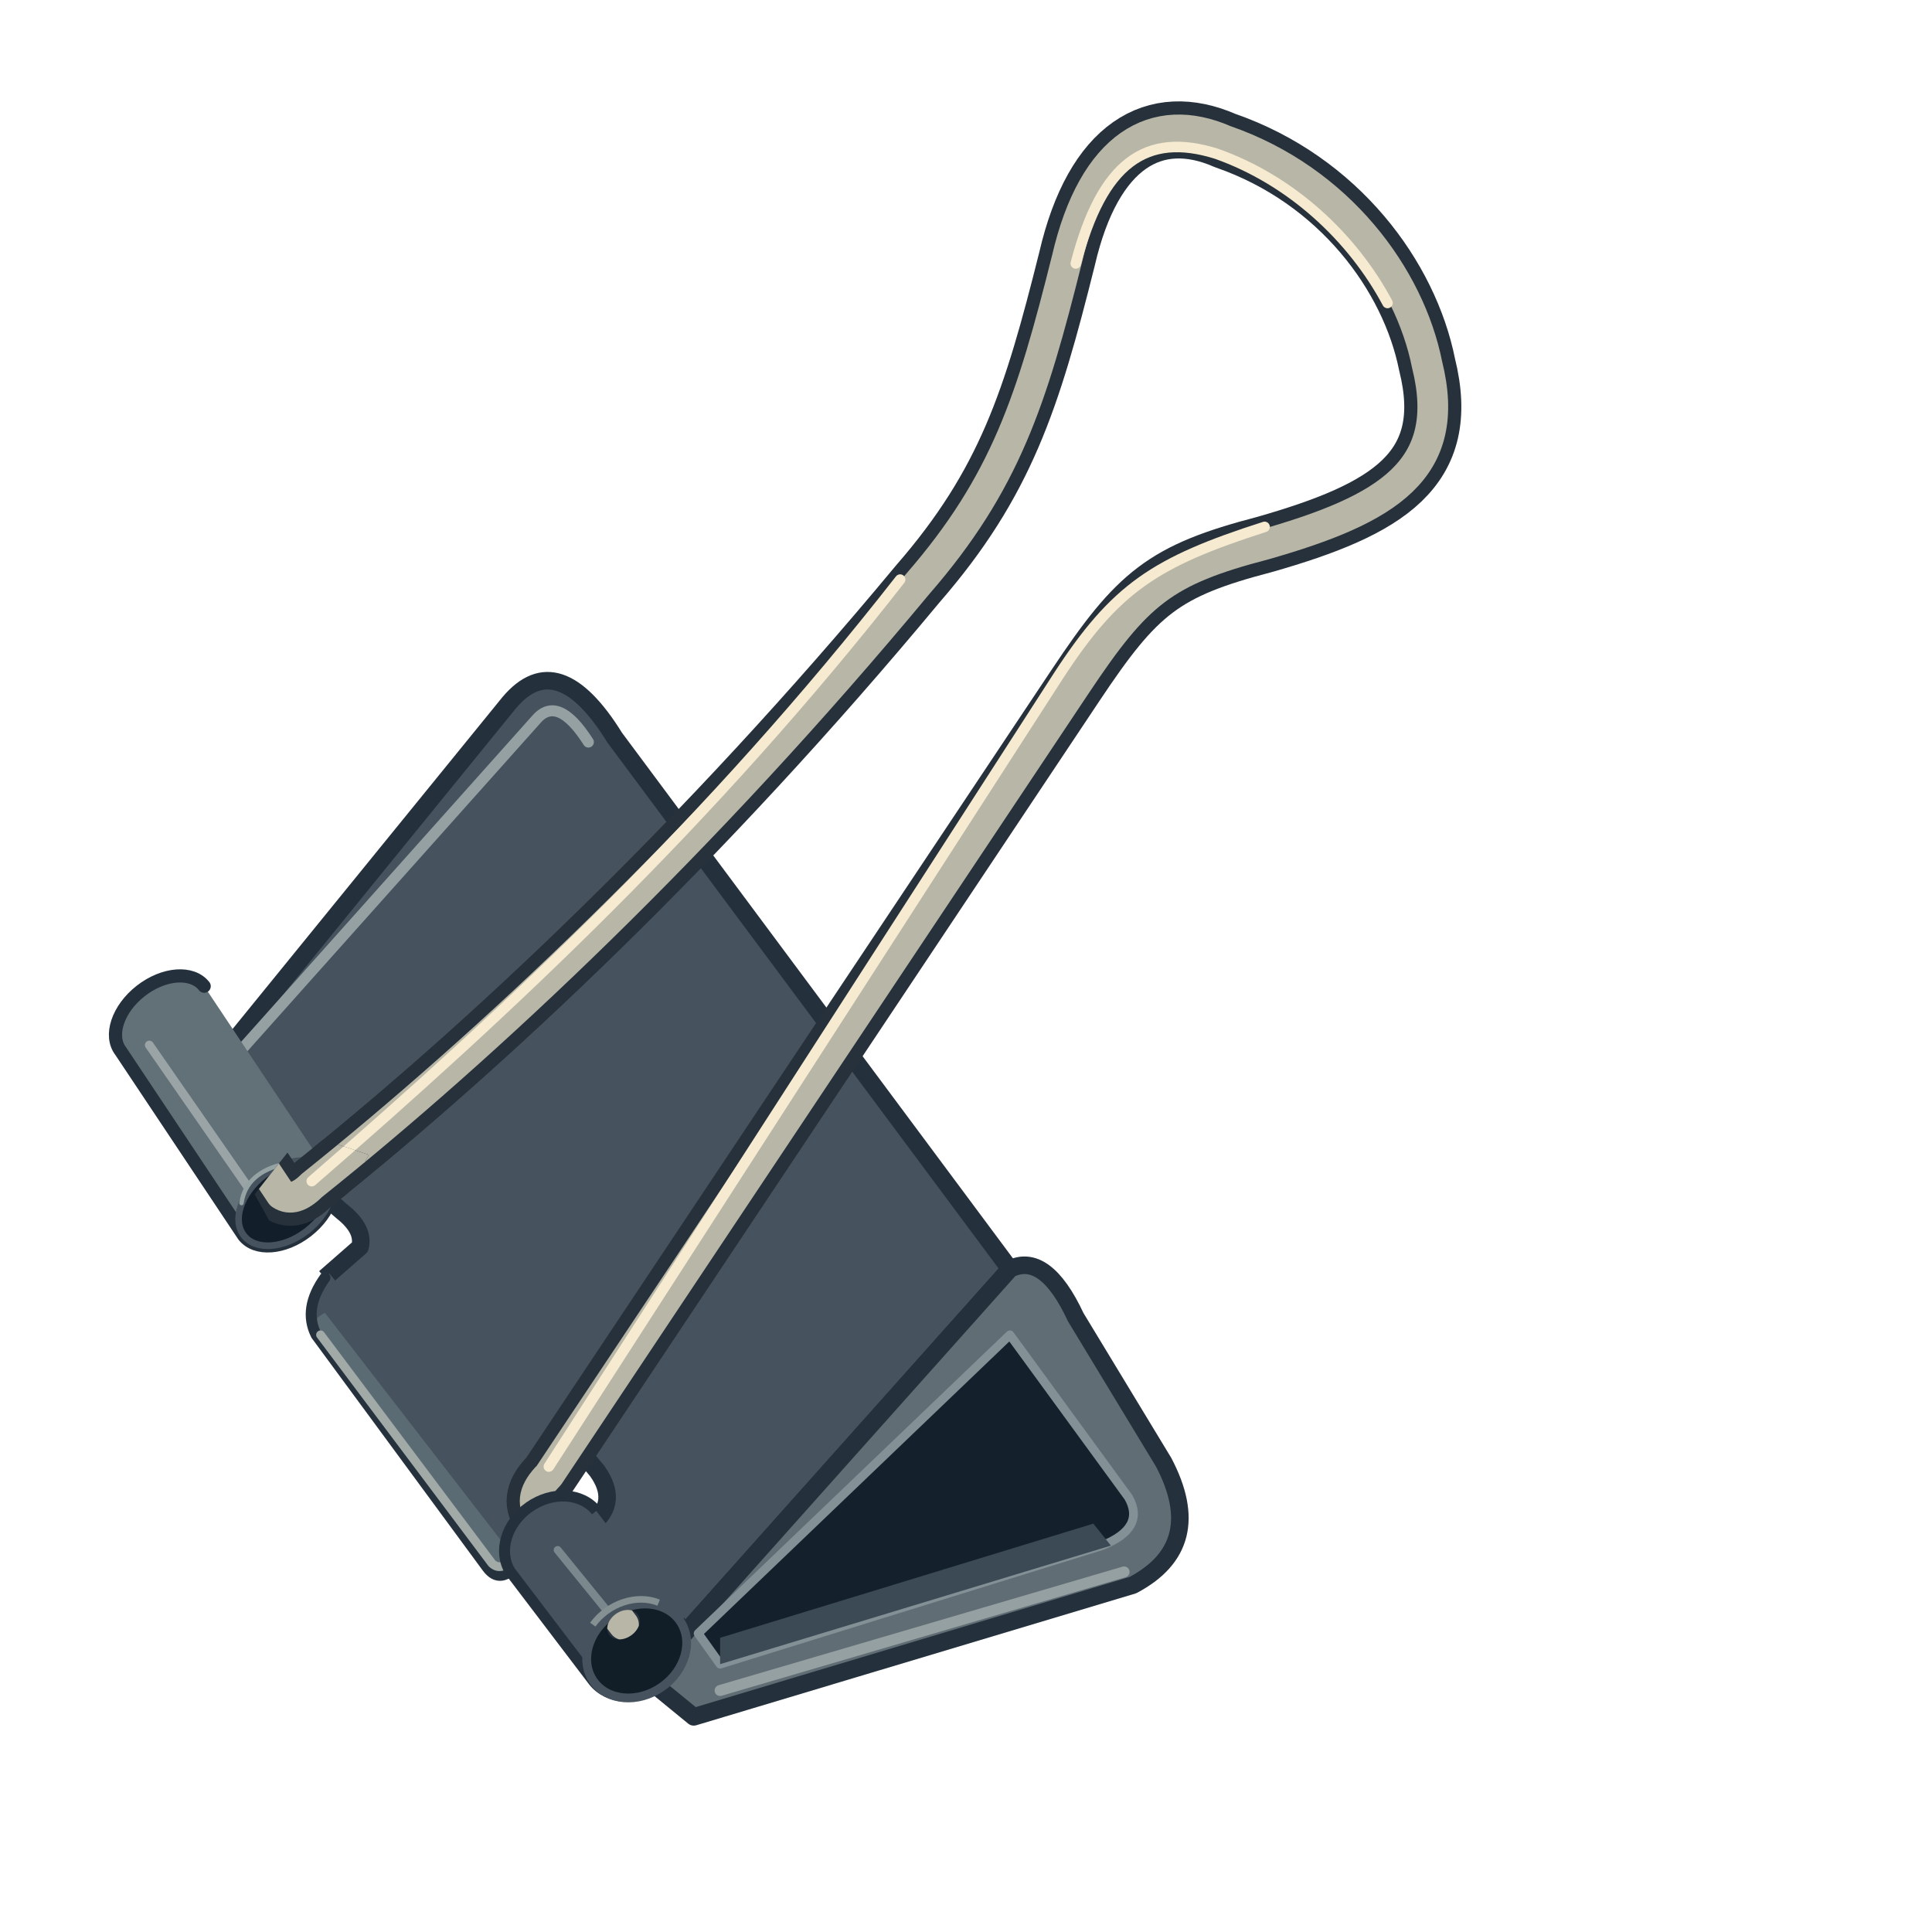
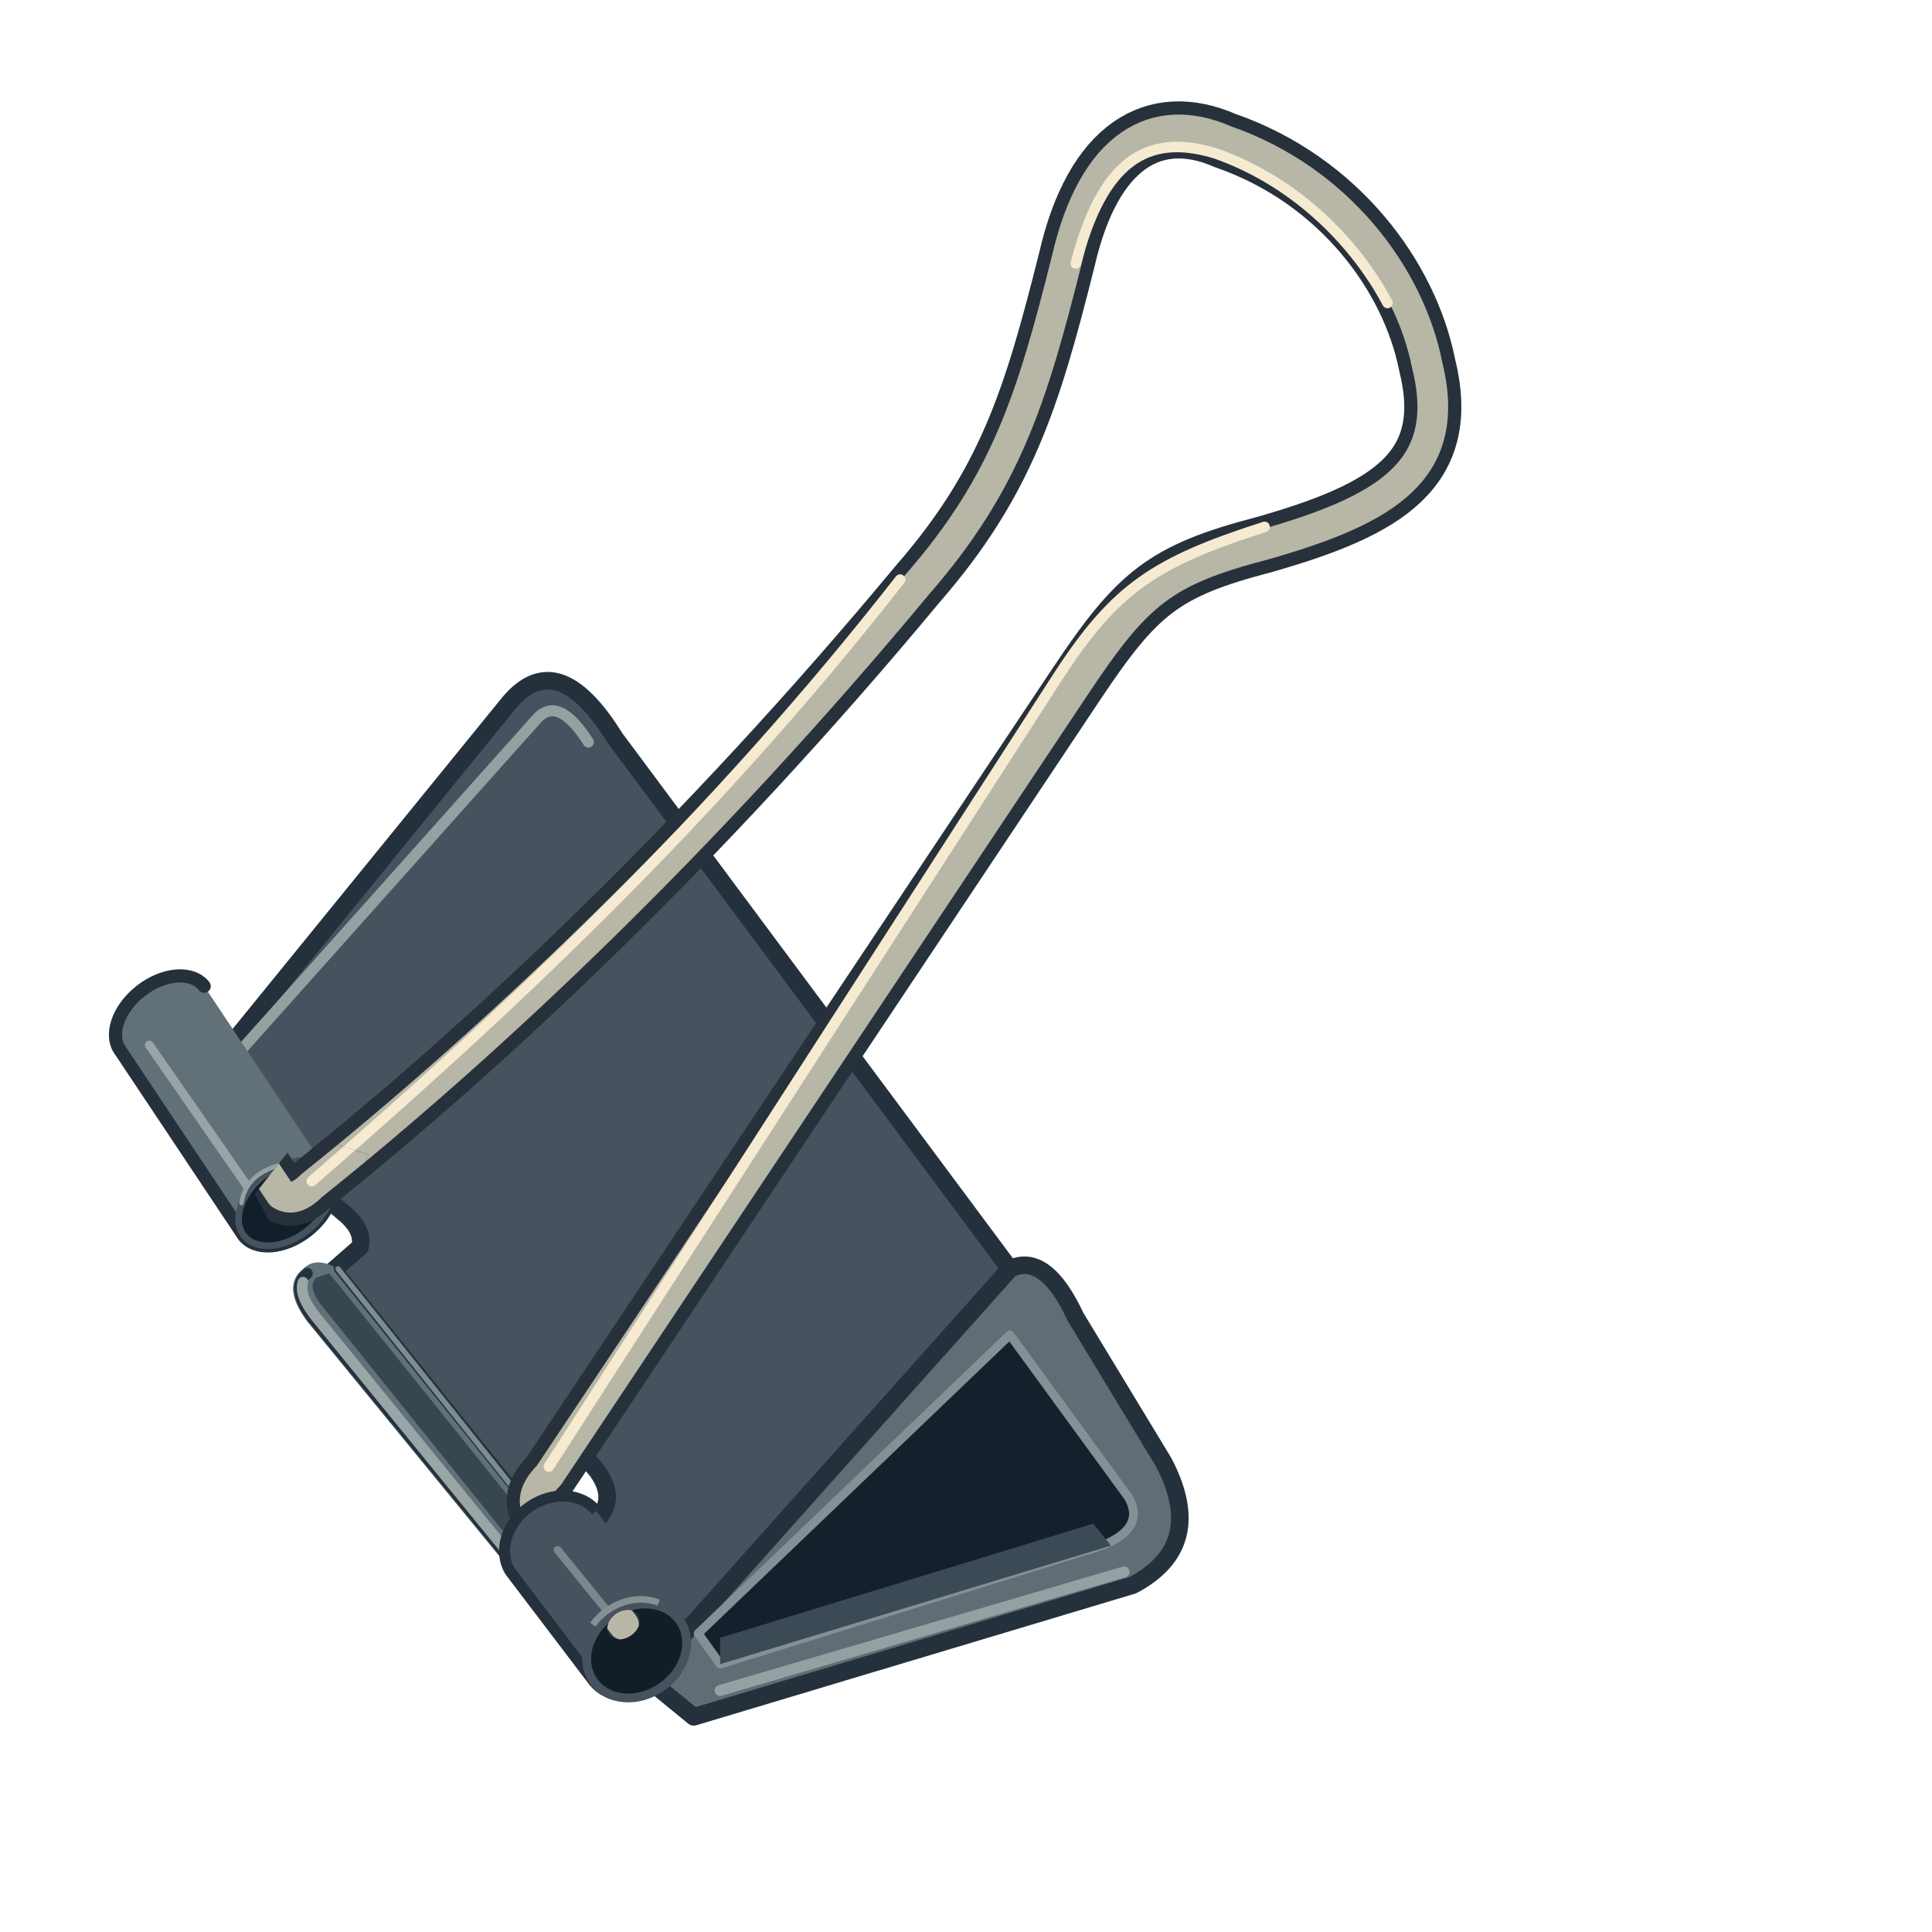
<svg xmlns="http://www.w3.org/2000/svg" width="160" height="160" viewBox="260 160 440 440">
  <g id="spring-body" stroke="#24313d" stroke-width="4" stroke-linejoin="round">
    <path d="M302 411 L376 320 Q387 307 400 328 L490 449 L407 542 L395 518 L395 507 Q401 502 396 495 L391 489 Q386 490 382 498 L378 504 L383 512 L334 451 L342 444 Q343 440 338 436 L331 430 L324 438 Z" fill="#46535e" stroke="none" />
    <path d="M334 451 L342 444 Q343 440 338 436 L331 430 L324 438 L302 411 L376 320 Q387 307 400 328 L490 449 L407 542 L395 518 L395 507 Q401 502 396 495 L391 489 Q386 490 382 498 L378 504 L383 512" fill="none" />
    <path d="M407 542 L490 449 Q498 445 505 460 L525 493 Q535 512 518 521 L418 551 Z" fill="#616d74" />
    <path d="M419 532 L490 464 L517 501 Q521 508 511 512 L424 539 Z" fill="#14212d" stroke="#839095" stroke-width="2" />
    <path d="M424 533 L509 507 L513 512 L424 539 Z" fill="#3c4a56" stroke="none" />
    <path d="M307 408 L382 324 Q387 318 394 329 M424 545 L516 518" fill="none" stroke="#95a0a2" stroke-width="2.5" stroke-linecap="round" />
  </g>
  <g id="central-lip" stroke-linejoin="round" stroke-linecap="round">
-     <path d="M335 450 L384 511 L378 516 Q374 520 371 517 L332 464 Q329 459 335 450 Z" fill="#46535e" />
-     <path d="M334 459 L375 512 Q378 515 381 512 L378 516 Q374 520 371 517 L332 464 Q330 461 334 459 Z" fill="#5b6b74" />
-     <path d="M334 451 Q329 458 332 464 L371 517 Q374 521 378 516 L383 512" fill="none" stroke="#25323e" stroke-width="2.5" />
-     <path d="M333 464 L372 516 Q374 518 377 515" fill="none" stroke="#a2aaa8" stroke-width="2" />
+     <path d="M335 450 L384 511 L387 516 Q382 523 375 516 L330 461 Q324 453 329 449 Q332 446 337 449 L382 505 Q387 511 384 514 L379 509 L335 454 Q332 451 333 454 L378 511 L383 512 Z" fill="#60717a" />
+     <path d="M335 450 L384 511 Q387 515 383 518 L378 513 L333 457 Q330 453 332 451 Z" fill="#384650" />
+     <path d="M330 450 Q326 453 331 460 L376 515 Q381 521 385 516" fill="none" stroke="#25323e" stroke-width="2.5" />
+     <path d="M329 452 Q328 455 332 460 L376 514 Q379 517 382 516" fill="none" stroke="#9aa5a6" stroke-width="2.4" />
+     <path d="M337 449 L382 505 Q387 511 384 514" fill="none" stroke="#26333e" stroke-width="2" />
+     <path d="M337 449 L381 504" fill="none" stroke="#7d8c91" stroke-width="1.2" />
  </g>
  <g id="front-lever" fill="none" stroke-linecap="round" stroke-linejoin="round">
    <defs>
      <clipPath id="front-wire-exit-window">
        <path d="M318 432 L329 418 L344 423 L334 441 L323 441 Z" />
        <ellipse cx="402" cy="530" rx="4" ry="3" transform="rotate(-35 402 530)" />
      </clipPath>
    </defs>
    <path d="M310 411 L324 432 Q327 434 331 430 C371 398 420 352 469 293 C489 270 495 251 503 219 C509 193 523 185 539 192 C565 201 581 223 585 243 C591 267 576 276 548 284 C525 290 519 295 505 316 L385 496 Q380 501 383 505 L402 530" stroke="#27313b" stroke-width="13" />
    <path d="M310 411 L324 432 Q327 434 331 430 C371 398 420 352 469 293 C489 270 495 251 503 219 C509 193 523 185 539 192 C565 201 581 223 585 243 C591 267 576 276 548 284 C525 290 519 295 505 316 L385 496 Q380 501 383 505 L402 530" stroke="#b7b6a7" stroke-width="7" />
    <path d="M331 429 C376 390 422 347 465 292 M505 220 C511 197 521 190 537 195 C554 201 568 214 576 229 M548 280 C523 288 514 294 501 314 L385 494" stroke="#f6ead0" stroke-width="2.4" />
  </g>
  <g id="rolled-sockets" stroke-linejoin="round" stroke-linecap="round">
    <path d="M306.5 384.6 L334.5 426.6 A12 8 -38 0 1 315.5 441.4 L287.5 399.4 A12 8 -38 0 1 306.5 384.6 Z" fill="#627078" />
    <path d="M334.5 426.6 A12 8 -38 0 1 315.5 441.4 L287.5 399.4 A12 8 -38 0 1 306.5 384.6" fill="none" stroke="#24313d" stroke-width="3" />
    <path d="M294 398 L319 434" fill="none" stroke="#9aa4a6" stroke-width="2" />
    <ellipse cx="325" cy="434" rx="12" ry="8" transform="rotate(-38 325 434)" fill="#121f2b" stroke="#46535e" stroke-width="1.5" />
    <path d="M315 434 Q316 427 325 425" fill="none" stroke="#95a3a4" stroke-width="1" />
  </g>
  <g id="study-front-roll" stroke-linejoin="round">
    <path d="M395.8 504.1 L414.8 529.1 A12 10 -35 0 1 395.2 542.9 L376.2 517.9 A12 10 -35 0 1 395.8 504.1 Z" fill="#46535e" />
    <path d="M414.8 529.1 A12 10 -35 0 1 395.2 542.9 L376.2 517.9 A12 10 -35 0 1 395.8 504.1" fill="none" stroke="#24313d" stroke-width="2.5" />
    <path d="M387 513 L400 529" fill="none" stroke="#7a888d" stroke-width="1.8" stroke-linecap="round" />
    <ellipse cx="405" cy="536" rx="12" ry="10" transform="rotate(-35 405 536)" fill="#111e28" stroke="#46535e" stroke-width="2" />
    <path d="M395 530 A12 10 -35 0 1 410 525" fill="none" stroke="#849092" stroke-width="1.5" />
  </g>
  <g id="front-wire-exit">
    <use href="#front-lever" clip-path="url(#front-wire-exit-window)" />
  </g>
</svg>
